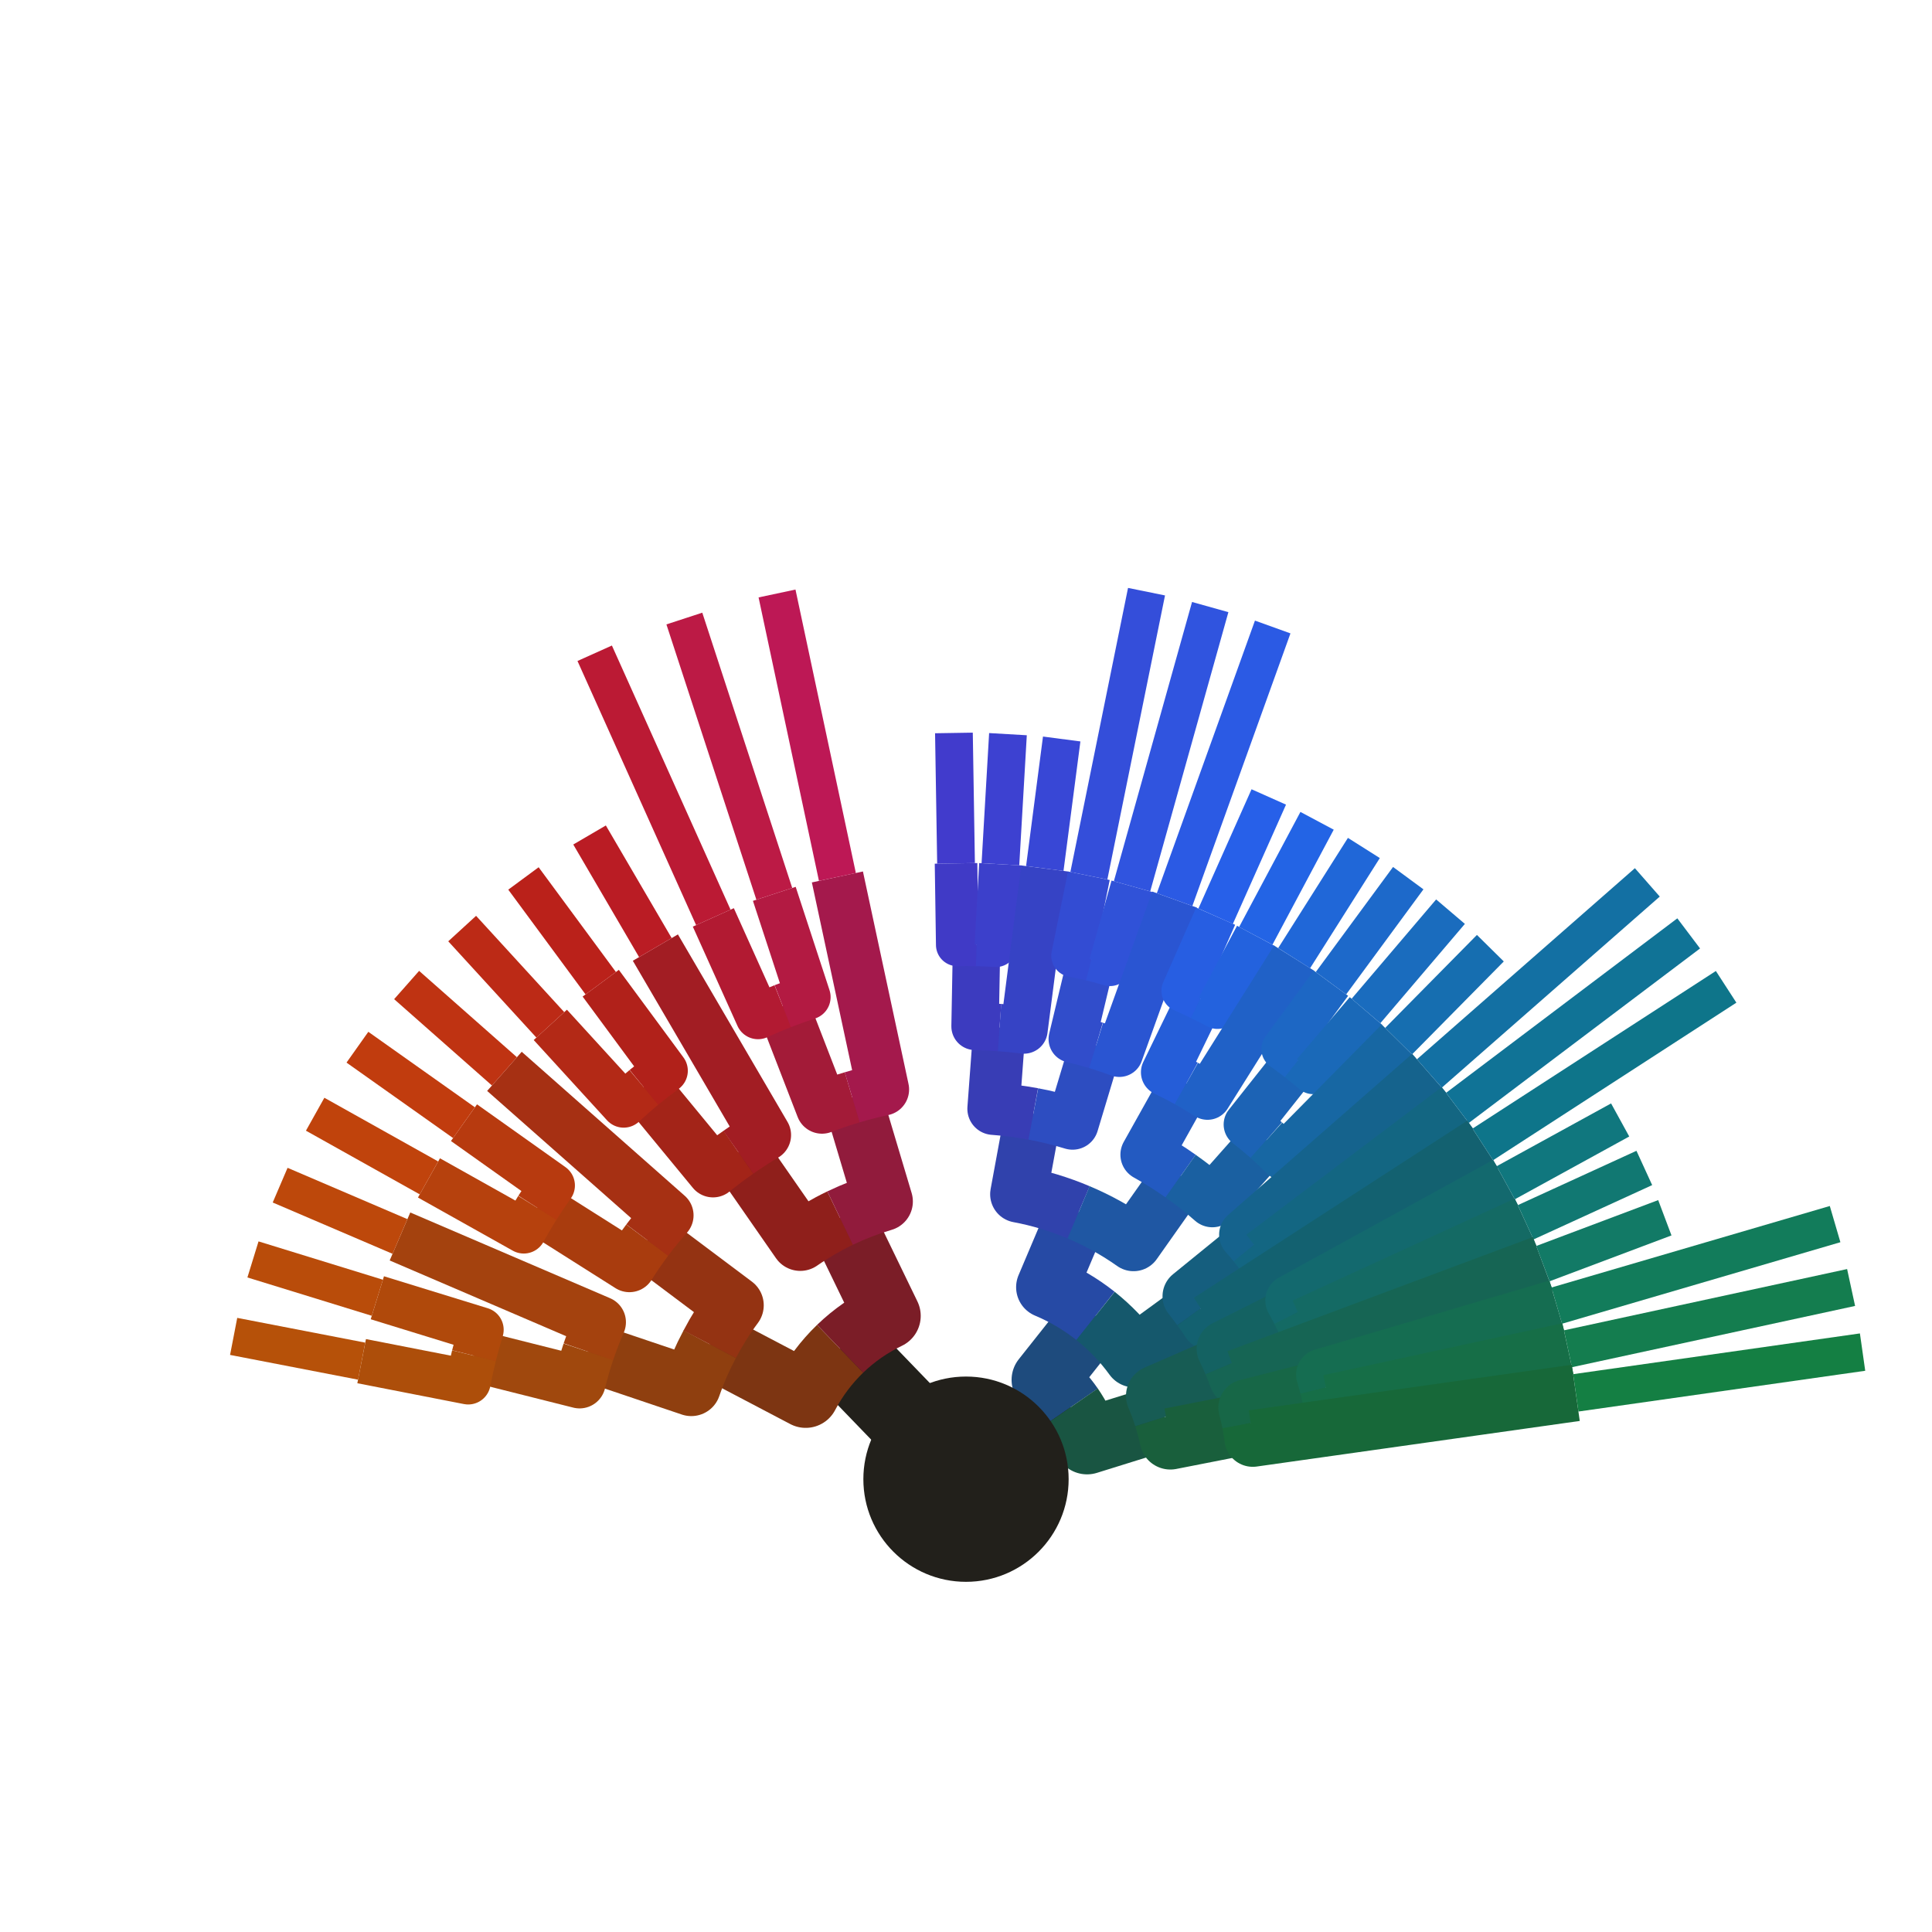
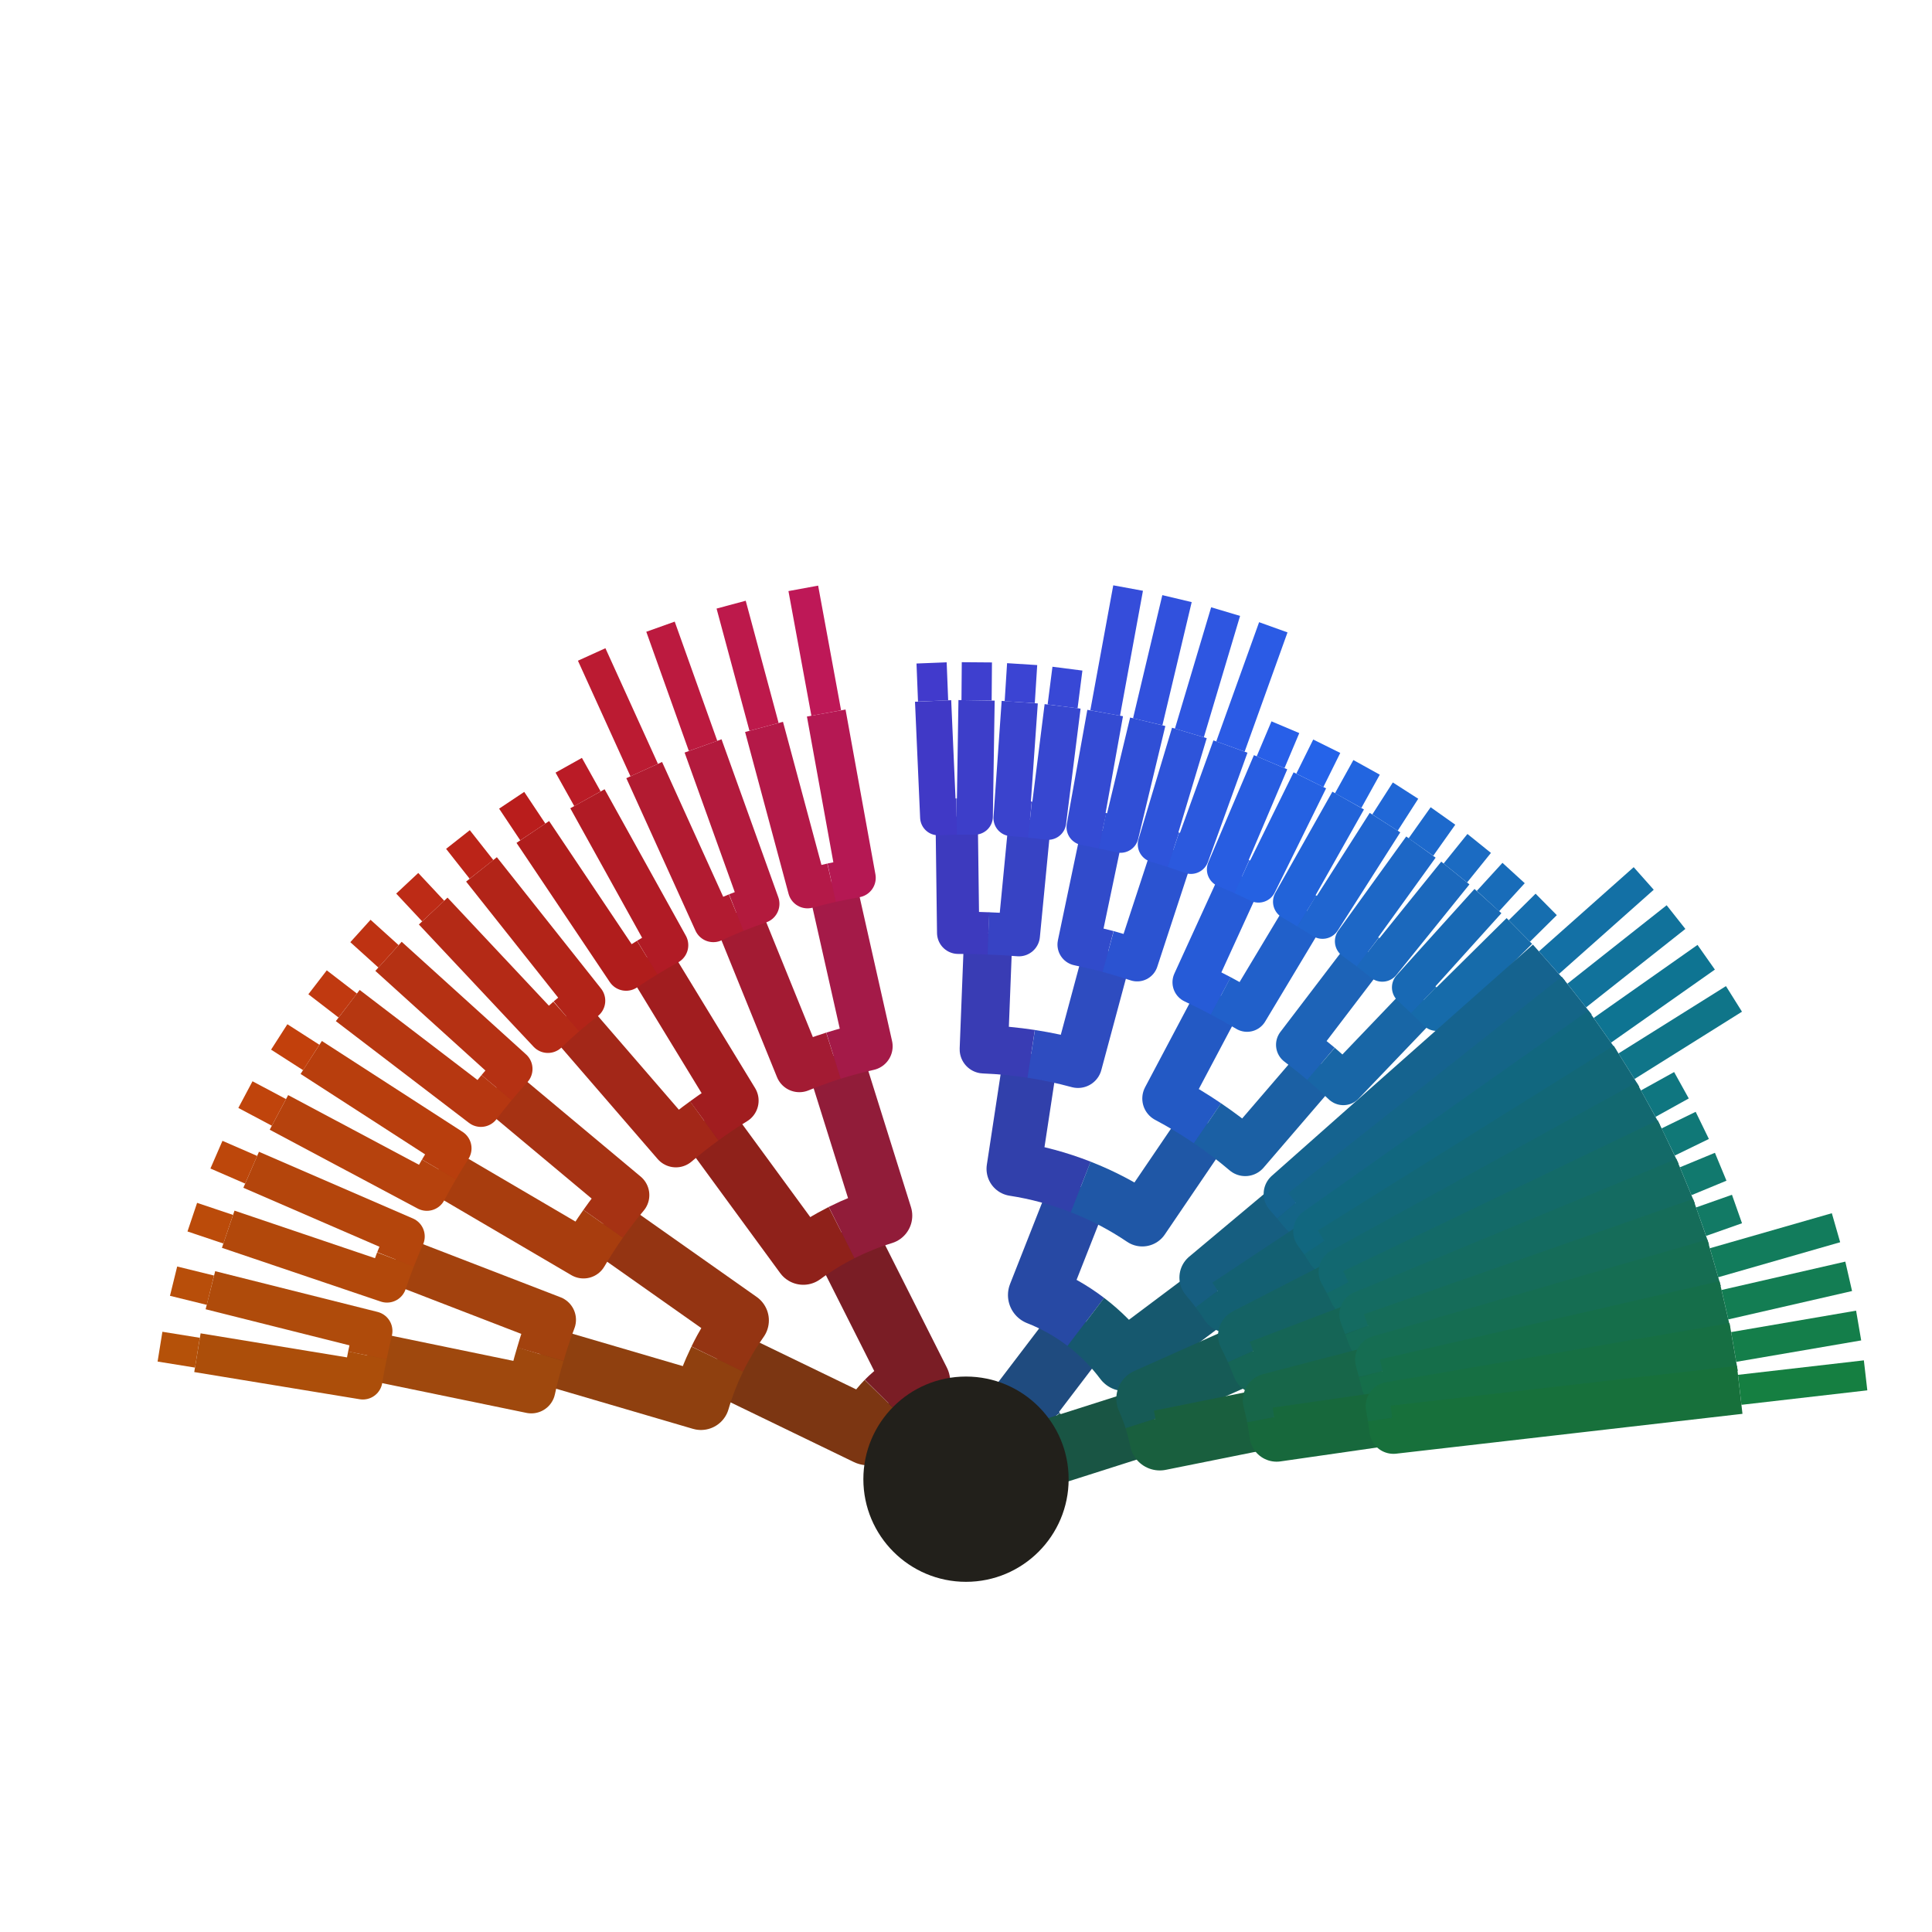
<svg xmlns="http://www.w3.org/2000/svg" viewBox="0 0 64 64">
-   <style>@media (prefers-color-scheme:dark){.n0{stroke:#eee9dc}.n1{stroke:#f9af7d}.n2{stroke:#f6b271}.n3{stroke:#f4b267}.n4{stroke:#f2b260}.n5{stroke:#f2b05c}.n6{stroke:#f6ac62}.n7{stroke:#f6aa5e}.n8{stroke:#f8aa6b}.n9{stroke:#f9a561}.n10{stroke:#fda57d}.n11{stroke:#fea26f}.n12{stroke:#fda168}.n13{stroke:#fd9f64}.n14{stroke:#fe9c6e}.n15{stroke:#ff9a6b}.n16{stroke:#fe9e7d}.n17{stroke:#ff9775}.n18{stroke:#fba1ad}.n19{stroke:#fd9c97}.n20{stroke:#fe998c}.n21{stroke:#fe9783}.n22{stroke:#ff9480}.n23{stroke:#fe948c}.n24{stroke:#ff918a}.n25{stroke:#fe969c}.n26{stroke:#ff8f96}.n27{stroke:#fd9aba}.n28{stroke:#fe95af}.n29{stroke:#fe91a6}.n30{stroke:#ff8ea4}.n31{stroke:#fe90b2}.n32{stroke:#ff8db1}.n33{stroke:#fe93c1}.n34{stroke:#ff8cbf}.n35{stroke:#83c1ed}.n36{stroke:#91b2f9}.n37{stroke:#9caefb}.n38{stroke:#a1abfc}.n39{stroke:#a3a8fd}.n40{stroke:#a3a6fe}.n41{stroke:#a2a5ff}.n42{stroke:#9da6fe}.n43{stroke:#9ca5ff}.n44{stroke:#9aa9fd}.n45{stroke:#96a6ff}.n46{stroke:#90abfc}.n47{stroke:#90a9fd}.n48{stroke:#92a7fe}.n49{stroke:#90a6ff}.n50{stroke:#8ba7fe}.n51{stroke:#89a6ff}.n52{stroke:#88aafd}.n53{stroke:#83a7ff}.n54{stroke:#7bb9f2}.n55{stroke:#7fb0f9}.n56{stroke:#7faafd}.n57{stroke:#7fa8fe}.n58{stroke:#7da7ff}.n59{stroke:#79aafc}.n60{stroke:#77a9fd}.n61{stroke:#76b1f7}.n62{stroke:#70aef8}.n63{stroke:#6cbded}.n64{stroke:#6cb8f1}.n65{stroke:#6cb4f4}.n66{stroke:#6ab3f4}.n67{stroke:#65b9f0}.n68{stroke:#63b8f0}.n69{stroke:#63bfea}.n70{stroke:#5cbdeb}.n71{stroke:#68cde0}.n72{stroke:#65c8e3}.n73{stroke:#62c5e6}.n74{stroke:#56c2e7}.n75{stroke:#5ccae2}.n76{stroke:#4fc7e2}.n77{stroke:#60ceda}.n78{stroke:#4dcada}.n79{stroke:#78d4b8}.n80{stroke:#6cd2c4}.n81{stroke:#64cfca}.n82{stroke:#5dcdcf}.n83{stroke:#50cbce}.n84{stroke:#5fcfc4}.n85{stroke:#53cdc2}.n86{stroke:#68d1bb}.n87{stroke:#56ceb6}.n88{stroke:#74d5a6}.n89{stroke:#6cd3ac}.n90{stroke:#64d1af}.n91{stroke:#58cfab}.n92{stroke:#67d3a4}.n93{stroke:#5bd19f}.n94{stroke:#6fd59c}.n95{stroke:#5ed293}.dot{fill:#eee9dc}}</style>
+   <style>@media (prefers-color-scheme:dark){.n0{stroke:#eee9dc}.n1{stroke:#f8b17c}.n2{stroke:#f5b370}.n3{stroke:#f3b466}.n4{stroke:#f1b35f}.n5{stroke:#f1b15b}.n6{stroke:#f4af61}.n7{stroke:#f4ad5d}.n8{stroke:#f7ab6b}.n9{stroke:#f7aa64}.n10{stroke:#f7a860}.n11{stroke:#faa666}.n12{stroke:#faa462}.n13{stroke:#fda57b}.n14{stroke:#fda36e}.n15{stroke:#fda268}.n16{stroke:#fda064}.n17{stroke:#fe9e6b}.n18{stroke:#ff9c67}.n19{stroke:#fe9e7b}.n20{stroke:#fe9b72}.n21{stroke:#ff996f}.n22{stroke:#fe997a}.n23{stroke:#ff9777}.n24{stroke:#fba1aa}.n25{stroke:#fd9d96}.n26{stroke:#fe9a89}.n27{stroke:#fe9781}.n28{stroke:#ff947e}.n29{stroke:#fe9589}.n30{stroke:#ff9286}.n31{stroke:#fe9698}.n32{stroke:#fe9290}.n33{stroke:#ff8f8e}.n34{stroke:#fe929a}.n35{stroke:#ff8f98}.n36{stroke:#fd9ab7}.n37{stroke:#fe95ab}.n38{stroke:#fe91a4}.n39{stroke:#ff8ea2}.n40{stroke:#fe90ad}.n41{stroke:#ff8dac}.n42{stroke:#fe94bf}.n43{stroke:#fe90b8}.n44{stroke:#ff8db7}.n45{stroke:#fe8fc2}.n46{stroke:#ff8cc1}.n47{stroke:#84bfee}.n48{stroke:#92b2f9}.n49{stroke:#9eaefb}.n50{stroke:#a3aafc}.n51{stroke:#a4a8fd}.n52{stroke:#a4a6fe}.n53{stroke:#a3a5ff}.n54{stroke:#9fa6fe}.n55{stroke:#9ea5ff}.n56{stroke:#9ba9fd}.n57{stroke:#9aa7fe}.n58{stroke:#99a6ff}.n59{stroke:#97a7fe}.n60{stroke:#95a6ff}.n61{stroke:#91abfc}.n62{stroke:#92a9fd}.n63{stroke:#92a7fe}.n64{stroke:#90a6ff}.n65{stroke:#8ea7fe}.n66{stroke:#8ca6ff}.n67{stroke:#8aa9fd}.n68{stroke:#89a7fe}.n69{stroke:#87a6ff}.n70{stroke:#84a8fe}.n71{stroke:#82a7ff}.n72{stroke:#7cb8f3}.n73{stroke:#80aefa}.n74{stroke:#81aafd}.n75{stroke:#80a8fe}.n76{stroke:#7ea7ff}.n77{stroke:#7ba9fd}.n78{stroke:#79a8fe}.n79{stroke:#78b0f8}.n80{stroke:#76acfa}.n81{stroke:#74abfb}.n82{stroke:#71b0f8}.n83{stroke:#6faff8}.n84{stroke:#6ebcee}.n85{stroke:#6eb6f2}.n86{stroke:#6cb4f4}.n87{stroke:#6ab3f4}.n88{stroke:#67b7f1}.n89{stroke:#65b6f1}.n90{stroke:#64beeb}.n91{stroke:#63bbee}.n92{stroke:#61baee}.n93{stroke:#5ebeeb}.n94{stroke:#5cbdeb}.n95{stroke:#69cde1}.n96{stroke:#66c8e5}.n97{stroke:#63c4e6}.n98{stroke:#57c1e7}.n99{stroke:#5ec8e3}.n100{stroke:#52c5e4}.n101{stroke:#60cddd}.n102{stroke:#5acbe1}.n103{stroke:#4dc8e1}.n104{stroke:#5bccd9}.n105{stroke:#4ecad9}.n106{stroke:#77d4ba}.n107{stroke:#6cd2c6}.n108{stroke:#64cfcd}.n109{stroke:#5dcdd1}.n110{stroke:#50cbd0}.n111{stroke:#5ecec9}.n112{stroke:#52ccc7}.n113{stroke:#67d1bd}.n114{stroke:#60cfc0}.n115{stroke:#54cdbe}.n116{stroke:#62d0b8}.n117{stroke:#56ceb5}.n118{stroke:#73d5a9}.n119{stroke:#6bd3ae}.n120{stroke:#64d1b0}.n121{stroke:#58cfac}.n122{stroke:#66d2a8}.n123{stroke:#5ad0a3}.n124{stroke:#6ed59e}.n125{stroke:#68d39f}.n126{stroke:#5cd19a}.n127{stroke:#69d497}.n128{stroke:#5ed291}.dot{fill:#eee9dc}}</style>
  <g fill="none" stroke-linecap="butt" stroke-linejoin="round">
-     <path d="M32.00 49.00L27.83 44.68" stroke-width="2.70" stroke="#22201b" class="n0" />
-     <path d="M32.00 49.00L35.46 46.62" stroke-width="2.70" stroke="#22201b" class="n0" />
-     <path d="M27.83 44.68A6.00 6.00 0 0 0 26.69 46.20L23.51 44.53" stroke-width="2.20" stroke="#7d3512" class="n1" />
-     <path d="M23.51 44.53A9.60 9.60 0 0 0 22.90 45.93L19.49 44.78" stroke-width="1.96" stroke="#8f3f0f" class="n2" />
-     <path d="M19.49 44.78A13.20 13.20 0 0 0 19.20 45.79L15.70 44.91" stroke-width="1.73" stroke="#a0480d" class="n3" />
-     <path d="M15.70 44.91A16.80 16.80 0 0 0 15.51 45.78L11.98 45.09" stroke-width="1.49" stroke="#ad4e0a" class="n4" />
-     <path d="M11.98 45.09L7.74 44.27" stroke-width="1.25" stroke="#b65109" class="n5" />
-     <path d="M15.70 44.91A16.80 16.80 0 0 1 15.94 44.05L12.50 42.99" stroke-width="1.49" stroke="#b0490b" class="n6" />
-     <path d="M12.50 42.99L8.38 41.72" stroke-width="1.25" stroke="#b94c0a" class="n7" />
-     <path d="M19.49 44.78A13.20 13.20 0 0 1 19.87 43.80L13.25 40.96" stroke-width="1.73" stroke="#a4420e" class="n8" />
-     <path d="M13.25 40.96L9.28 39.26" stroke-width="1.25" stroke="#bd480b" class="n9" />
-     <path d="M23.51 44.53A9.60 9.60 0 0 1 24.32 43.24L21.44 41.08" stroke-width="1.96" stroke="#943312" class="n10" />
-     <path d="M21.44 41.08A13.20 13.20 0 0 0 20.85 41.94L17.80 40.01" stroke-width="1.73" stroke="#a93c0e" class="n11" />
-     <path d="M17.80 40.01A16.80 16.80 0 0 0 17.35 40.78L14.21 39.02" stroke-width="1.49" stroke="#b6410d" class="n12" />
-     <path d="M14.21 39.02L10.44 36.91" stroke-width="1.25" stroke="#c0430c" class="n13" />
-     <path d="M17.80 40.01A16.80 16.80 0 0 1 18.30 39.27L15.37 37.19" stroke-width="1.49" stroke="#b73a0f" class="n14" />
-     <path d="M15.37 37.19L11.84 34.69" stroke-width="1.25" stroke="#c13c0e" class="n15" />
-     <path d="M21.44 41.08A13.20 13.20 0 0 1 22.11 40.26L16.71 35.49" stroke-width="1.73" stroke="#a63013" class="n16" />
-     <path d="M16.71 35.49L13.47 32.63" stroke-width="1.25" stroke="#bf3312" class="n17" />
-     <path d="M27.83 44.68A6.00 6.00 0 0 1 29.40 43.59L27.83 40.35" stroke-width="2.20" stroke="#7b1d27" class="n18" />
-     <path d="M27.83 40.35A9.60 9.60 0 0 0 26.51 41.12L24.46 38.17" stroke-width="1.96" stroke="#8f1f1b" class="n19" />
-     <path d="M24.46 38.17A13.20 13.20 0 0 0 23.62 38.80L21.33 36.02" stroke-width="1.73" stroke="#a32418" class="n20" />
-     <path d="M21.33 36.02A16.80 16.80 0 0 0 20.66 36.61L18.23 33.95" stroke-width="1.49" stroke="#b32916" class="n21" />
-     <path d="M18.23 33.95L15.31 30.76" stroke-width="1.25" stroke="#bc2a16" class="n22" />
-     <path d="M21.33 36.02A16.80 16.80 0 0 1 22.04 35.47L19.90 32.57" stroke-width="1.49" stroke="#b1211a" class="n23" />
-     <path d="M19.90 32.57L17.34 29.10" stroke-width="1.25" stroke="#ba211a" class="n24" />
-     <path d="M24.46 38.17A13.20 13.20 0 0 1 25.34 37.60L21.71 31.39" stroke-width="1.73" stroke="#a21d23" class="n25" />
-     <path d="M21.71 31.39L19.53 27.66" stroke-width="1.25" stroke="#ba1c24" class="n26" />
-     <path d="M27.83 40.35A9.60 9.60 0 0 1 29.26 39.80L28.23 36.35" stroke-width="1.96" stroke="#911b3c" class="n27" />
-     <path d="M28.23 36.35A13.20 13.20 0 0 0 27.23 36.69L25.93 33.33" stroke-width="1.73" stroke="#a31b38" class="n28" />
-     <path d="M25.93 33.33A16.80 16.80 0 0 0 25.11 33.68L23.63 30.39" stroke-width="1.49" stroke="#b21a32" class="n29" />
-     <path d="M23.63 30.39L19.70 21.64" stroke-width="1.25" stroke="#bb1a34" class="n30" />
-     <path d="M25.93 33.33A16.80 16.80 0 0 1 26.77 33.03L25.65 29.61" stroke-width="1.49" stroke="#b31a42" class="n31" />
-     <path d="M25.65 29.61L22.67 20.49" stroke-width="1.25" stroke="#bc1a45" class="n32" />
-     <path d="M28.23 36.35A13.20 13.20 0 0 1 29.25 36.09L27.74 29.05" stroke-width="1.73" stroke="#a4194c" class="n33" />
-     <path d="M27.74 29.05L25.74 19.66" stroke-width="1.25" stroke="#bd1855" class="n34" />
-     <path d="M35.46 46.62A4.20 4.20 0 0 0 34.61 45.71L36.29 43.59" stroke-width="2.20" stroke="#1e4b7d" class="n35" />
-     <path d="M36.29 43.59A6.90 6.90 0 0 0 34.68 42.64L35.73 40.16" stroke-width="2.04" stroke="#264aa5" class="n36" />
-     <path d="M35.73 40.16A9.60 9.60 0 0 0 33.74 39.56L34.23 36.90" stroke-width="1.88" stroke="#3042ac" class="n37" />
-     <path d="M34.23 36.90A12.30 12.30 0 0 0 32.91 36.73L33.11 34.04" stroke-width="1.73" stroke="#383db5" class="n38" />
-     <path d="M33.11 34.04A15.00 15.00 0 0 0 32.30 34.00L32.35 31.30" stroke-width="1.57" stroke="#3c3bbf" class="n39" />
-     <path d="M32.35 31.30A17.70 17.70 0 0 0 31.71 31.30L31.67 28.60" stroke-width="1.41" stroke="#403ac6" class="n40" />
-     <path d="M31.67 28.60L31.60 24.28" stroke-width="1.25" stroke="#413bcc" class="n41" />
-     <path d="M32.35 31.30A17.70 17.70 0 0 1 32.99 31.33L33.14 28.63" stroke-width="1.41" stroke="#3c40cb" class="n42" />
-     <path d="M33.14 28.63L33.39 24.32" stroke-width="1.25" stroke="#3d41d1" class="n43" />
-     <path d="M33.11 34.04A15.00 15.00 0 0 1 33.92 34.12L34.61 28.77" stroke-width="1.57" stroke="#3643c5" class="n44" />
-     <path d="M34.61 28.77L35.17 24.48" stroke-width="1.25" stroke="#3847d6" class="n45" />
-     <path d="M34.23 36.90A12.30 12.30 0 0 1 35.53 37.22L36.31 34.63" stroke-width="1.73" stroke="#2d4dc1" class="n46" />
-     <path d="M36.31 34.63A15.00 15.00 0 0 0 35.52 34.42L36.15 31.79" stroke-width="1.57" stroke="#314dcb" class="n47" />
-     <path d="M36.15 31.79A17.70 17.70 0 0 0 35.53 31.66L36.07 29.01" stroke-width="1.41" stroke="#334cd3" class="n48" />
-     <path d="M36.07 29.01L37.98 19.60" stroke-width="1.25" stroke="#344eda" class="n49" />
-     <path d="M36.15 31.79A17.70 17.70 0 0 1 36.77 31.96L37.50 29.36" stroke-width="1.41" stroke="#3052d8" class="n50" />
-     <path d="M37.50 29.36L40.09 20.11" stroke-width="1.25" stroke="#3054df" class="n51" />
-     <path d="M36.31 34.63A15.00 15.00 0 0 1 37.08 34.89L38.91 29.80" stroke-width="1.57" stroke="#2a55d2" class="n52" />
-     <path d="M38.91 29.80L42.16 20.77" stroke-width="1.25" stroke="#2b5ae4" class="n53" />
-     <path d="M35.73 40.16A9.60 9.60 0 0 1 37.55 41.17L39.11 38.96" stroke-width="1.88" stroke="#1f57a3" class="n54" />
-     <path d="M39.11 38.96A12.30 12.30 0 0 0 37.98 38.25L39.30 35.89" stroke-width="1.73" stroke="#235ac1" class="n55" />
-     <path d="M39.30 35.89A15.00 15.00 0 0 0 38.58 35.52L39.76 33.09" stroke-width="1.57" stroke="#255dd8" class="n56" />
-     <path d="M39.76 33.09A17.70 17.70 0 0 0 39.18 32.82L40.27 30.35" stroke-width="1.41" stroke="#275ee2" class="n57" />
-     <path d="M40.27 30.35L42.03 26.40" stroke-width="1.25" stroke="#2760e9" class="n58" />
-     <path d="M39.76 33.09A17.70 17.70 0 0 1 40.33 33.38L41.60 31.00" stroke-width="1.41" stroke="#2362de" class="n59" />
-     <path d="M41.60 31.00L43.63 27.19" stroke-width="1.25" stroke="#2364e5" class="n60" />
-     <path d="M39.30 35.89A15.00 15.00 0 0 1 40.00 36.31L42.87 31.74" stroke-width="1.57" stroke="#2061c7" class="n61" />
-     <path d="M42.87 31.74L45.18 28.09" stroke-width="1.25" stroke="#2067d8" class="n62" />
-     <path d="M39.11 38.96A12.30 12.30 0 0 1 40.16 39.79L41.95 37.77" stroke-width="1.73" stroke="#1a60a1" class="n63" />
-     <path d="M41.95 37.77A15.00 15.00 0 0 0 41.32 37.25L43.00 35.13" stroke-width="1.57" stroke="#1c63b5" class="n64" />
-     <path d="M43.00 35.13A17.70 17.70 0 0 0 42.49 34.75L44.09 32.57" stroke-width="1.41" stroke="#1d67c4" class="n65" />
-     <path d="M44.09 32.57L46.65 29.09" stroke-width="1.25" stroke="#1d69ca" class="n66" />
-     <path d="M43.00 35.13A17.70 17.70 0 0 1 43.50 35.54L45.25 33.49" stroke-width="1.41" stroke="#1a69b8" class="n67" />
-     <path d="M45.25 33.49L48.05 30.20" stroke-width="1.25" stroke="#1a6cbe" class="n68" />
-     <path d="M41.95 37.77A15.00 15.00 0 0 1 42.54 38.33L46.33 34.49" stroke-width="1.57" stroke="#1767a3" class="n69" />
-     <path d="M46.33 34.49L49.37 31.41" stroke-width="1.25" stroke="#166eb0" class="n70" />
-     <path d="M36.29 43.59A6.90 6.90 0 0 1 37.58 44.94L39.76 43.35" stroke-width="2.04" stroke="#15586c" class="n71" />
-     <path d="M39.76 43.35A9.60 9.60 0 0 0 39.45 42.94L41.54 41.24" stroke-width="1.88" stroke="#155e7e" class="n72" />
-     <path d="M41.54 41.24A12.30 12.30 0 0 0 41.25 40.90L47.35 35.56" stroke-width="1.73" stroke="#15638d" class="n73" />
-     <path d="M47.35 35.56L54.57 29.23" stroke-width="1.25" stroke="#1370a3" class="n74" />
-     <path d="M41.54 41.24A12.30 12.30 0 0 1 41.81 41.59L48.28 36.70" stroke-width="1.73" stroke="#136682" class="n75" />
-     <path d="M48.28 36.70L55.94 30.92" stroke-width="1.25" stroke="#107396" class="n76" />
-     <path d="M39.76 43.35A9.60 9.60 0 0 1 40.06 43.78L49.12 37.91" stroke-width="1.88" stroke="#136170" class="n77" />
-     <path d="M49.12 37.91L57.18 32.69" stroke-width="1.25" stroke="#0e758a" class="n78" />
-     <path d="M35.46 46.62A4.20 4.20 0 0 1 36.01 47.74L38.58 46.94" stroke-width="2.20" stroke="#195542" class="n79" />
-     <path d="M38.58 46.94A6.90 6.90 0 0 0 38.32 46.24L40.80 45.16" stroke-width="2.04" stroke="#175c54" class="n80" />
-     <path d="M40.80 45.16A9.60 9.60 0 0 0 40.58 44.68L42.99 43.47" stroke-width="1.88" stroke="#146262" class="n81" />
-     <path d="M42.99 43.47A12.30 12.30 0 0 0 42.78 43.08L49.88 39.18" stroke-width="1.73" stroke="#13696e" class="n82" />
-     <path d="M49.88 39.18L53.67 37.10" stroke-width="1.25" stroke="#10777e" class="n83" />
-     <path d="M42.99 43.47A12.30 12.30 0 0 1 43.18 43.87L50.54 40.49" stroke-width="1.73" stroke="#146a64" class="n84" />
-     <path d="M50.54 40.49L54.47 38.69" stroke-width="1.25" stroke="#117872" class="n85" />
-     <path d="M40.80 45.16A9.60 9.60 0 0 1 40.99 45.64L51.11 41.86" stroke-width="1.88" stroke="#166554" class="n86" />
-     <path d="M51.11 41.86L55.15 40.34" stroke-width="1.25" stroke="#127a66" class="n87" />
-     <path d="M38.58 46.94A6.90 6.90 0 0 1 38.77 47.66L41.42 47.14" stroke-width="2.04" stroke="#195f3c" class="n88" />
-     <path d="M41.42 47.14A9.60 9.60 0 0 0 41.30 46.63L43.92 45.96" stroke-width="1.88" stroke="#176747" class="n89" />
-     <path d="M43.92 45.96A12.30 12.30 0 0 0 43.80 45.54L51.57 43.25" stroke-width="1.73" stroke="#156d51" class="n90" />
-     <path d="M51.57 43.25L60.79 40.55" stroke-width="1.25" stroke="#127c5b" class="n91" />
-     <path d="M43.92 45.96A12.30 12.30 0 0 1 44.02 46.40L51.94 44.68" stroke-width="1.73" stroke="#166e47" class="n92" />
-     <path d="M51.94 44.68L61.32 42.65" stroke-width="1.25" stroke="#147d4f" class="n93" />
-     <path d="M41.42 47.14A9.60 9.60 0 0 1 41.50 47.65L52.20 46.14" stroke-width="1.88" stroke="#176839" class="n94" />
-     <path d="M52.20 46.14L61.70 44.79" stroke-width="1.25" stroke="#147f43" class="n95" />
+     <path d="M32.00 49.00L29.43 46.48" stroke-width="2.70" stroke="#22201b" class="n0" />
+     <path d="M32.00 49.00L34.21 47.44" stroke-width="2.70" stroke="#22201b" class="n0" />
+     <path d="M29.43 46.48A3.60 3.60 0 0 0 28.76 47.44L23.76 45.02" stroke-width="2.20" stroke="#7c3612" class="n1" />
+     <path d="M23.76 45.02A9.15 9.15 0 0 0 23.22 46.42L17.90 44.86" stroke-width="1.90" stroke="#8f400f" class="n2" />
+     <path d="M17.90 44.86A14.70 14.70 0 0 0 17.60 46.02L12.17 44.90" stroke-width="1.60" stroke="#9f480d" class="n3" />
+     <path d="M12.17 44.90A20.25 20.25 0 0 0 12.02 45.71L6.54 44.81" stroke-width="1.30" stroke="#ac4e0a" class="n4" />
+     <path d="M6.54 44.81L5.30 44.61" stroke-width="1.00" stroke="#b55109" class="n5" />
+     <path d="M12.17 44.90A20.25 20.25 0 0 1 12.35 44.09L6.97 42.74" stroke-width="1.30" stroke="#af4b0b" class="n6" />
+     <path d="M6.97 42.74L5.75 42.44" stroke-width="1.00" stroke="#b84e0a" class="n7" />
+     <path d="M17.90 44.86A14.70 14.70 0 0 1 18.28 43.72L13.10 41.72" stroke-width="1.60" stroke="#a3420e" class="n8" />
+     <path d="M13.10 41.72A20.25 20.25 0 0 0 12.82 42.50L7.56 40.72" stroke-width="1.30" stroke="#b2480b" class="n9" />
+     <path d="M7.56 40.72L6.37 40.32" stroke-width="1.00" stroke="#bb4b0a" class="n10" />
+     <path d="M13.10 41.72A20.25 20.25 0 0 1 13.42 40.96L8.32 38.75" stroke-width="1.30" stroke="#b4450c" class="n11" />
+     <path d="M8.32 38.75L7.17 38.25" stroke-width="1.00" stroke="#bd470b" class="n12" />
+     <path d="M23.76 45.02A9.15 9.15 0 0 1 24.52 43.74L19.98 40.54" stroke-width="1.90" stroke="#943412" class="n13" />
+     <path d="M19.98 40.54A14.70 14.70 0 0 0 19.33 41.55L14.54 38.74" stroke-width="1.60" stroke="#a83d0e" class="n14" />
+     <path d="M14.54 38.74A20.25 20.25 0 0 0 14.14 39.46L9.24 36.85" stroke-width="1.30" stroke="#b6420d" class="n15" />
+     <path d="M9.24 36.85L8.13 36.26" stroke-width="1.00" stroke="#c0440c" class="n16" />
+     <path d="M14.54 38.74A20.25 20.25 0 0 1 14.97 38.04L10.31 35.03" stroke-width="1.30" stroke="#b83e0d" class="n17" />
+     <path d="M10.31 35.03L9.25 34.35" stroke-width="1.00" stroke="#c2400c" class="n18" />
+     <path d="M19.98 40.54A14.70 14.70 0 0 1 20.71 39.59L16.45 36.03" stroke-width="1.60" stroke="#a63213" class="n19" />
+     <path d="M16.45 36.03A20.25 20.25 0 0 0 15.93 36.68L11.52 33.31" stroke-width="1.30" stroke="#b63711" class="n20" />
+     <path d="M11.52 33.31L10.52 32.54" stroke-width="1.00" stroke="#c03910" class="n21" />
+     <path d="M16.45 36.03A20.25 20.25 0 0 1 16.99 35.41L12.87 31.68" stroke-width="1.30" stroke="#b53113" class="n22" />
+     <path d="M12.87 31.68L11.94 30.84" stroke-width="1.00" stroke="#be3212" class="n23" />
+     <path d="M29.43 46.48A3.60 3.60 0 0 1 30.38 45.79L27.88 40.83" stroke-width="2.20" stroke="#7a1d25" class="n24" />
+     <path d="M27.88 40.83A9.15 9.15 0 0 0 26.61 41.61L23.33 37.13" stroke-width="1.90" stroke="#8f211a" class="n25" />
+     <path d="M23.33 37.13A14.70 14.70 0 0 0 22.39 37.87L18.76 33.67" stroke-width="1.60" stroke="#a32718" class="n26" />
+     <path d="M18.76 33.67A20.25 20.25 0 0 0 18.15 34.23L14.35 30.18" stroke-width="1.30" stroke="#b42a16" class="n27" />
+     <path d="M14.35 30.18L13.49 29.26" stroke-width="1.00" stroke="#bd2b16" class="n28" />
+     <path d="M18.76 33.67A20.25 20.25 0 0 1 19.40 33.15L15.95 28.80" stroke-width="1.30" stroke="#b22418" class="n29" />
+     <path d="M15.95 28.80L15.17 27.81" stroke-width="1.00" stroke="#bb2418" class="n30" />
+     <path d="M23.33 37.13A14.70 14.70 0 0 1 24.33 36.46L21.44 31.72" stroke-width="1.60" stroke="#a11d1f" class="n31" />
+     <path d="M21.44 31.72A20.25 20.25 0 0 0 20.74 32.17L17.65 27.56" stroke-width="1.30" stroke="#b01d1c" class="n32" />
+     <path d="M17.65 27.56L16.95 26.51" stroke-width="1.00" stroke="#b91d1c" class="n33" />
+     <path d="M21.44 31.72A20.25 20.25 0 0 1 22.15 31.31L19.46 26.46" stroke-width="1.30" stroke="#b11b25" class="n34" />
+     <path d="M19.46 26.46L18.84 25.35" stroke-width="1.00" stroke="#ba1b26" class="n35" />
+     <path d="M27.88 40.83A9.15 9.15 0 0 1 29.27 40.27L27.61 34.97" stroke-width="1.90" stroke="#911c39" class="n36" />
+     <path d="M27.61 34.97A14.70 14.70 0 0 0 26.48 35.38L24.39 30.23" stroke-width="1.60" stroke="#a31b33" class="n37" />
+     <path d="M24.39 30.23A20.25 20.25 0 0 0 23.63 30.56L21.34 25.51" stroke-width="1.30" stroke="#b21b31" class="n38" />
+     <path d="M21.34 25.51L19.60 21.68" stroke-width="1.00" stroke="#bb1b32" class="n39" />
+     <path d="M24.39 30.23A20.25 20.25 0 0 1 25.17 29.94L23.29 24.71" stroke-width="1.30" stroke="#b31a3d" class="n40" />
+     <path d="M23.29 24.71L21.88 20.76" stroke-width="1.00" stroke="#bc1a3f" class="n41" />
+     <path d="M27.61 34.97A14.70 14.70 0 0 1 28.77 34.66L27.55 29.24" stroke-width="1.60" stroke="#a41a48" class="n42" />
+     <path d="M27.55 29.24A20.25 20.25 0 0 0 26.75 29.44L25.31 24.08" stroke-width="1.30" stroke="#b41948" class="n43" />
+     <path d="M25.31 24.08L24.22 20.03" stroke-width="1.00" stroke="#bd194b" class="n44" />
+     <path d="M27.55 29.24A20.25 20.25 0 0 1 28.36 29.08L27.37 23.62" stroke-width="1.30" stroke="#b51853" class="n45" />
+     <path d="M27.37 23.62L26.61 19.49" stroke-width="1.00" stroke="#be1857" class="n46" />
+     <path d="M34.21 47.44A2.70 2.70 0 0 0 33.64 46.85L35.97 43.79" stroke-width="2.20" stroke="#1f4b7f" class="n47" />
+     <path d="M35.97 43.79A6.55 6.55 0 0 0 34.39 42.90L35.80 39.32" stroke-width="2.00" stroke="#2749a4" class="n48" />
+     <path d="M35.80 39.32A10.40 10.40 0 0 0 33.58 38.72L34.16 34.91" stroke-width="1.80" stroke="#3140ab" class="n49" />
+     <path d="M34.16 34.91A14.25 14.25 0 0 0 32.59 34.76L32.74 30.92" stroke-width="1.60" stroke="#393cb4" class="n50" />
+     <path d="M32.74 30.92A18.10 18.10 0 0 0 31.74 30.90L31.69 27.05" stroke-width="1.40" stroke="#3d3abe" class="n51" />
+     <path d="M31.69 27.05A21.95 21.95 0 0 0 31.08 27.07L30.91 23.22" stroke-width="1.20" stroke="#4039c6" class="n52" />
+     <path d="M30.91 23.22L30.86 21.96" stroke-width="1.00" stroke="#413acc" class="n53" />
+     <path d="M31.69 27.05A21.95 21.95 0 0 1 32.29 27.05L32.35 23.20" stroke-width="1.20" stroke="#3d3ec9" class="n54" />
+     <path d="M32.35 23.20L32.36 21.94" stroke-width="1.00" stroke="#3e3fcf" class="n55" />
+     <path d="M32.74 30.92A18.10 18.10 0 0 1 33.75 30.98L34.12 27.15" stroke-width="1.40" stroke="#3743c4" class="n56" />
+     <path d="M34.12 27.15A21.95 21.95 0 0 0 33.51 27.10L33.78 23.26" stroke-width="1.20" stroke="#3a43cd" class="n57" />
+     <path d="M33.78 23.26L33.86 22.00" stroke-width="1.00" stroke="#3b44d3" class="n58" />
+     <path d="M34.12 27.15A21.95 21.95 0 0 1 34.72 27.22L35.20 23.40" stroke-width="1.20" stroke="#3747d0" class="n59" />
+     <path d="M35.20 23.40L35.36 22.15" stroke-width="1.00" stroke="#3848d6" class="n60" />
+     <path d="M34.16 34.91A14.25 14.25 0 0 1 35.71 35.24L36.71 31.52" stroke-width="1.60" stroke="#2e4cc0" class="n61" />
+     <path d="M36.71 31.52A18.10 18.10 0 0 0 35.73 31.29L36.52 27.52" stroke-width="1.40" stroke="#314bcb" class="n62" />
+     <path d="M36.52 27.52A21.95 21.95 0 0 0 35.93 27.40L36.61 23.62" stroke-width="1.20" stroke="#344bd3" class="n63" />
+     <path d="M36.61 23.62L37.37 19.48" stroke-width="1.00" stroke="#354dda" class="n64" />
+     <path d="M36.52 27.52A21.95 21.95 0 0 1 37.12 27.65L38.02 23.91" stroke-width="1.20" stroke="#304fd6" class="n65" />
+     <path d="M38.02 23.91L38.99 19.83" stroke-width="1.00" stroke="#3151dd" class="n66" />
+     <path d="M36.71 31.52A18.10 18.10 0 0 1 37.67 31.81L38.87 28.15" stroke-width="1.40" stroke="#2b53d1" class="n67" />
+     <path d="M38.87 28.15A21.95 21.95 0 0 0 38.29 27.97L39.40 24.28" stroke-width="1.20" stroke="#2e54da" class="n68" />
+     <path d="M39.40 24.28L40.60 20.26" stroke-width="1.00" stroke="#2e56e1" class="n69" />
+     <path d="M38.87 28.15A21.95 21.95 0 0 1 39.45 28.35L40.76 24.73" stroke-width="1.20" stroke="#2b59de" class="n70" />
+     <path d="M40.76 24.73L42.18 20.78" stroke-width="1.00" stroke="#2b5be5" class="n71" />
+     <path d="M35.80 39.32A10.40 10.40 0 0 1 37.84 40.39L40.00 37.21" stroke-width="1.80" stroke="#1f57a6" class="n72" />
+     <path d="M40.00 37.21A14.25 14.25 0 0 0 38.64 36.39L40.44 32.99" stroke-width="1.60" stroke="#2359c4" class="n73" />
+     <path d="M40.44 32.99A18.10 18.10 0 0 0 39.54 32.54L41.14 29.04" stroke-width="1.40" stroke="#265bd7" class="n74" />
+     <path d="M41.14 29.04A21.95 21.95 0 0 0 40.58 28.80L42.09 25.25" stroke-width="1.20" stroke="#285de1" class="n75" />
+     <path d="M42.09 25.25L42.58 24.09" stroke-width="1.00" stroke="#285fe8" class="n76" />
+     <path d="M41.14 29.04A21.95 21.95 0 0 1 41.69 29.30L43.39 25.85" stroke-width="1.20" stroke="#2561e2" class="n77" />
+     <path d="M43.39 25.85L43.95 24.72" stroke-width="1.00" stroke="#2563e9" class="n78" />
+     <path d="M40.44 32.99A18.10 18.10 0 0 1 41.31 33.48L43.29 30.18" stroke-width="1.40" stroke="#2160ca" class="n79" />
+     <path d="M43.29 30.18A21.95 21.95 0 0 0 42.77 29.87L44.66 26.52" stroke-width="1.20" stroke="#2263d9" class="n80" />
+     <path d="M44.66 26.52L45.27 25.42" stroke-width="1.00" stroke="#2265e0" class="n81" />
+     <path d="M43.29 30.18A21.95 21.95 0 0 1 43.81 30.50L45.88 27.25" stroke-width="1.20" stroke="#2065d0" class="n82" />
+     <path d="M45.88 27.25L46.56 26.19" stroke-width="1.00" stroke="#2067d6" class="n83" />
+     <path d="M40.00 37.21A14.25 14.25 0 0 1 41.25 38.16L43.76 35.24" stroke-width="1.60" stroke="#1b60a4" class="n84" />
+     <path d="M43.76 35.24A18.10 18.10 0 0 0 42.97 34.61L45.31 31.54" stroke-width="1.40" stroke="#1d63b7" class="n85" />
+     <path d="M45.31 31.54A21.95 21.95 0 0 0 44.82 31.18L47.07 28.06" stroke-width="1.20" stroke="#1d67c6" class="n86" />
+     <path d="M47.07 28.06L47.80 27.03" stroke-width="1.00" stroke="#1d69cc" class="n87" />
+     <path d="M45.31 31.54A21.95 21.95 0 0 1 45.79 31.92L48.21 28.92" stroke-width="1.20" stroke="#1b68bc" class="n88" />
+     <path d="M48.21 28.92L49.00 27.94" stroke-width="1.00" stroke="#1b6bc2" class="n89" />
+     <path d="M43.76 35.24A18.10 18.10 0 0 1 44.50 35.91L47.16 33.13" stroke-width="1.40" stroke="#1866a6" class="n90" />
+     <path d="M47.16 33.13A21.95 21.95 0 0 0 46.71 32.71L49.29 29.85" stroke-width="1.20" stroke="#1869b4" class="n91" />
+     <path d="M49.29 29.85L50.14 28.92" stroke-width="1.00" stroke="#186cb9" class="n92" />
+     <path d="M47.16 33.13A21.95 21.95 0 0 1 47.59 33.55L50.33 30.84" stroke-width="1.20" stroke="#166baa" class="n93" />
+     <path d="M50.33 30.84L51.22 29.96" stroke-width="1.00" stroke="#166eaf" class="n94" />
+     <path d="M35.97 43.79A6.55 6.55 0 0 1 37.25 45.08L40.33 42.77" stroke-width="2.00" stroke="#16586e" class="n95" />
+     <path d="M40.33 42.77A10.40 10.40 0 0 0 39.97 42.32L42.92 39.85" stroke-width="1.80" stroke="#165e80" class="n96" />
+     <path d="M42.92 39.85A14.25 14.25 0 0 0 42.66 39.55L51.31 31.89" stroke-width="1.60" stroke="#15638f" class="n97" />
+     <path d="M51.31 31.89L54.45 29.10" stroke-width="1.00" stroke="#1370a5" class="n98" />
+     <path d="M42.92 39.85A14.25 14.25 0 0 1 43.17 40.15L52.23 32.98" stroke-width="1.60" stroke="#146587" class="n99" />
+     <path d="M52.23 32.98L55.52 30.38" stroke-width="1.00" stroke="#11729b" class="n100" />
+     <path d="M40.33 42.77A10.40 10.40 0 0 1 40.66 43.24L43.87 41.11" stroke-width="1.80" stroke="#136072" class="n101" />
+     <path d="M43.87 41.11A14.25 14.25 0 0 0 43.64 40.79L53.08 34.13" stroke-width="1.60" stroke="#11677f" class="n102" />
+     <path d="M53.08 34.13L56.52 31.71" stroke-width="1.00" stroke="#0e7492" class="n103" />
+     <path d="M43.87 41.11A14.25 14.25 0 0 1 44.08 41.44L53.88 35.32" stroke-width="1.60" stroke="#126777" class="n104" />
+     <path d="M53.88 35.32L57.44 33.09" stroke-width="1.00" stroke="#0f7589" class="n105" />
+     <path d="M34.21 47.44A2.70 2.70 0 0 1 34.57 48.18L38.24 47.01" stroke-width="2.20" stroke="#195544" class="n106" />
+     <path d="M38.24 47.01A6.55 6.55 0 0 0 37.98 46.33L41.50 44.76" stroke-width="2.00" stroke="#165b56" class="n107" />
+     <path d="M41.50 44.76A10.40 10.40 0 0 0 41.25 44.24L44.67 42.48" stroke-width="1.80" stroke="#146264" class="n108" />
+     <path d="M44.67 42.48A14.25 14.25 0 0 0 44.48 42.13L54.60 36.56" stroke-width="1.60" stroke="#126870" class="n109" />
+     <path d="M54.60 36.56L55.70 35.95" stroke-width="1.00" stroke="#0f7680" class="n110" />
+     <path d="M44.67 42.48A14.25 14.25 0 0 1 44.84 42.83L55.26 37.83" stroke-width="1.60" stroke="#136a68" class="n111" />
+     <path d="M55.26 37.83L56.39 37.28" stroke-width="1.00" stroke="#107877" class="n112" />
+     <path d="M41.50 44.76A10.40 10.40 0 0 1 41.72 45.29L45.31 43.92" stroke-width="1.80" stroke="#156556" class="n113" />
+     <path d="M45.31 43.92A14.25 14.25 0 0 0 45.17 43.55L55.84 39.13" stroke-width="1.60" stroke="#146b61" class="n114" />
+     <path d="M55.84 39.13L57.00 38.65" stroke-width="1.00" stroke="#11796e" class="n115" />
+     <path d="M45.31 43.92A14.25 14.25 0 0 1 45.45 44.29L56.35 40.47" stroke-width="1.60" stroke="#156c59" class="n116" />
+     <path d="M56.35 40.47L57.54 40.05" stroke-width="1.00" stroke="#127a65" class="n117" />
+     <path d="M38.24 47.01A6.55 6.55 0 0 1 38.42 47.71L42.20 46.95" stroke-width="2.00" stroke="#195f3e" class="n118" />
+     <path d="M42.20 46.95A10.40 10.40 0 0 0 42.07 46.39L45.79 45.42" stroke-width="1.80" stroke="#176649" class="n119" />
+     <path d="M45.79 45.42A14.25 14.25 0 0 0 45.69 45.04L56.78 41.83" stroke-width="1.60" stroke="#156d52" class="n120" />
+     <path d="M56.78 41.83L60.82 40.67" stroke-width="1.00" stroke="#127c5c" class="n121" />
+     <path d="M45.79 45.42A14.25 14.25 0 0 1 45.89 45.81L57.14 43.22" stroke-width="1.60" stroke="#156e4a" class="n122" />
+     <path d="M57.14 43.22L61.24 42.28" stroke-width="1.00" stroke="#137d53" class="n123" />
+     <path d="M42.20 46.95A10.40 10.40 0 0 1 42.29 47.52L46.11 46.97" stroke-width="1.80" stroke="#17683c" class="n124" />
+     <path d="M46.11 46.97A14.25 14.25 0 0 0 46.04 46.58L57.43 44.62" stroke-width="1.60" stroke="#166f43" class="n125" />
+     <path d="M57.43 44.62L61.57 43.91" stroke-width="1.00" stroke="#147e4a" class="n126" />
+     <path d="M46.11 46.97A14.25 14.25 0 0 1 46.16 47.36L57.63 46.04" stroke-width="1.60" stroke="#17703b" class="n127" />
+     <path d="M57.63 46.04L61.80 45.56" stroke-width="1.00" stroke="#157f41" class="n128" />
  </g>
  <circle class="dot" cx="32" cy="49" r="3.4" fill="#22201b" />
</svg>
